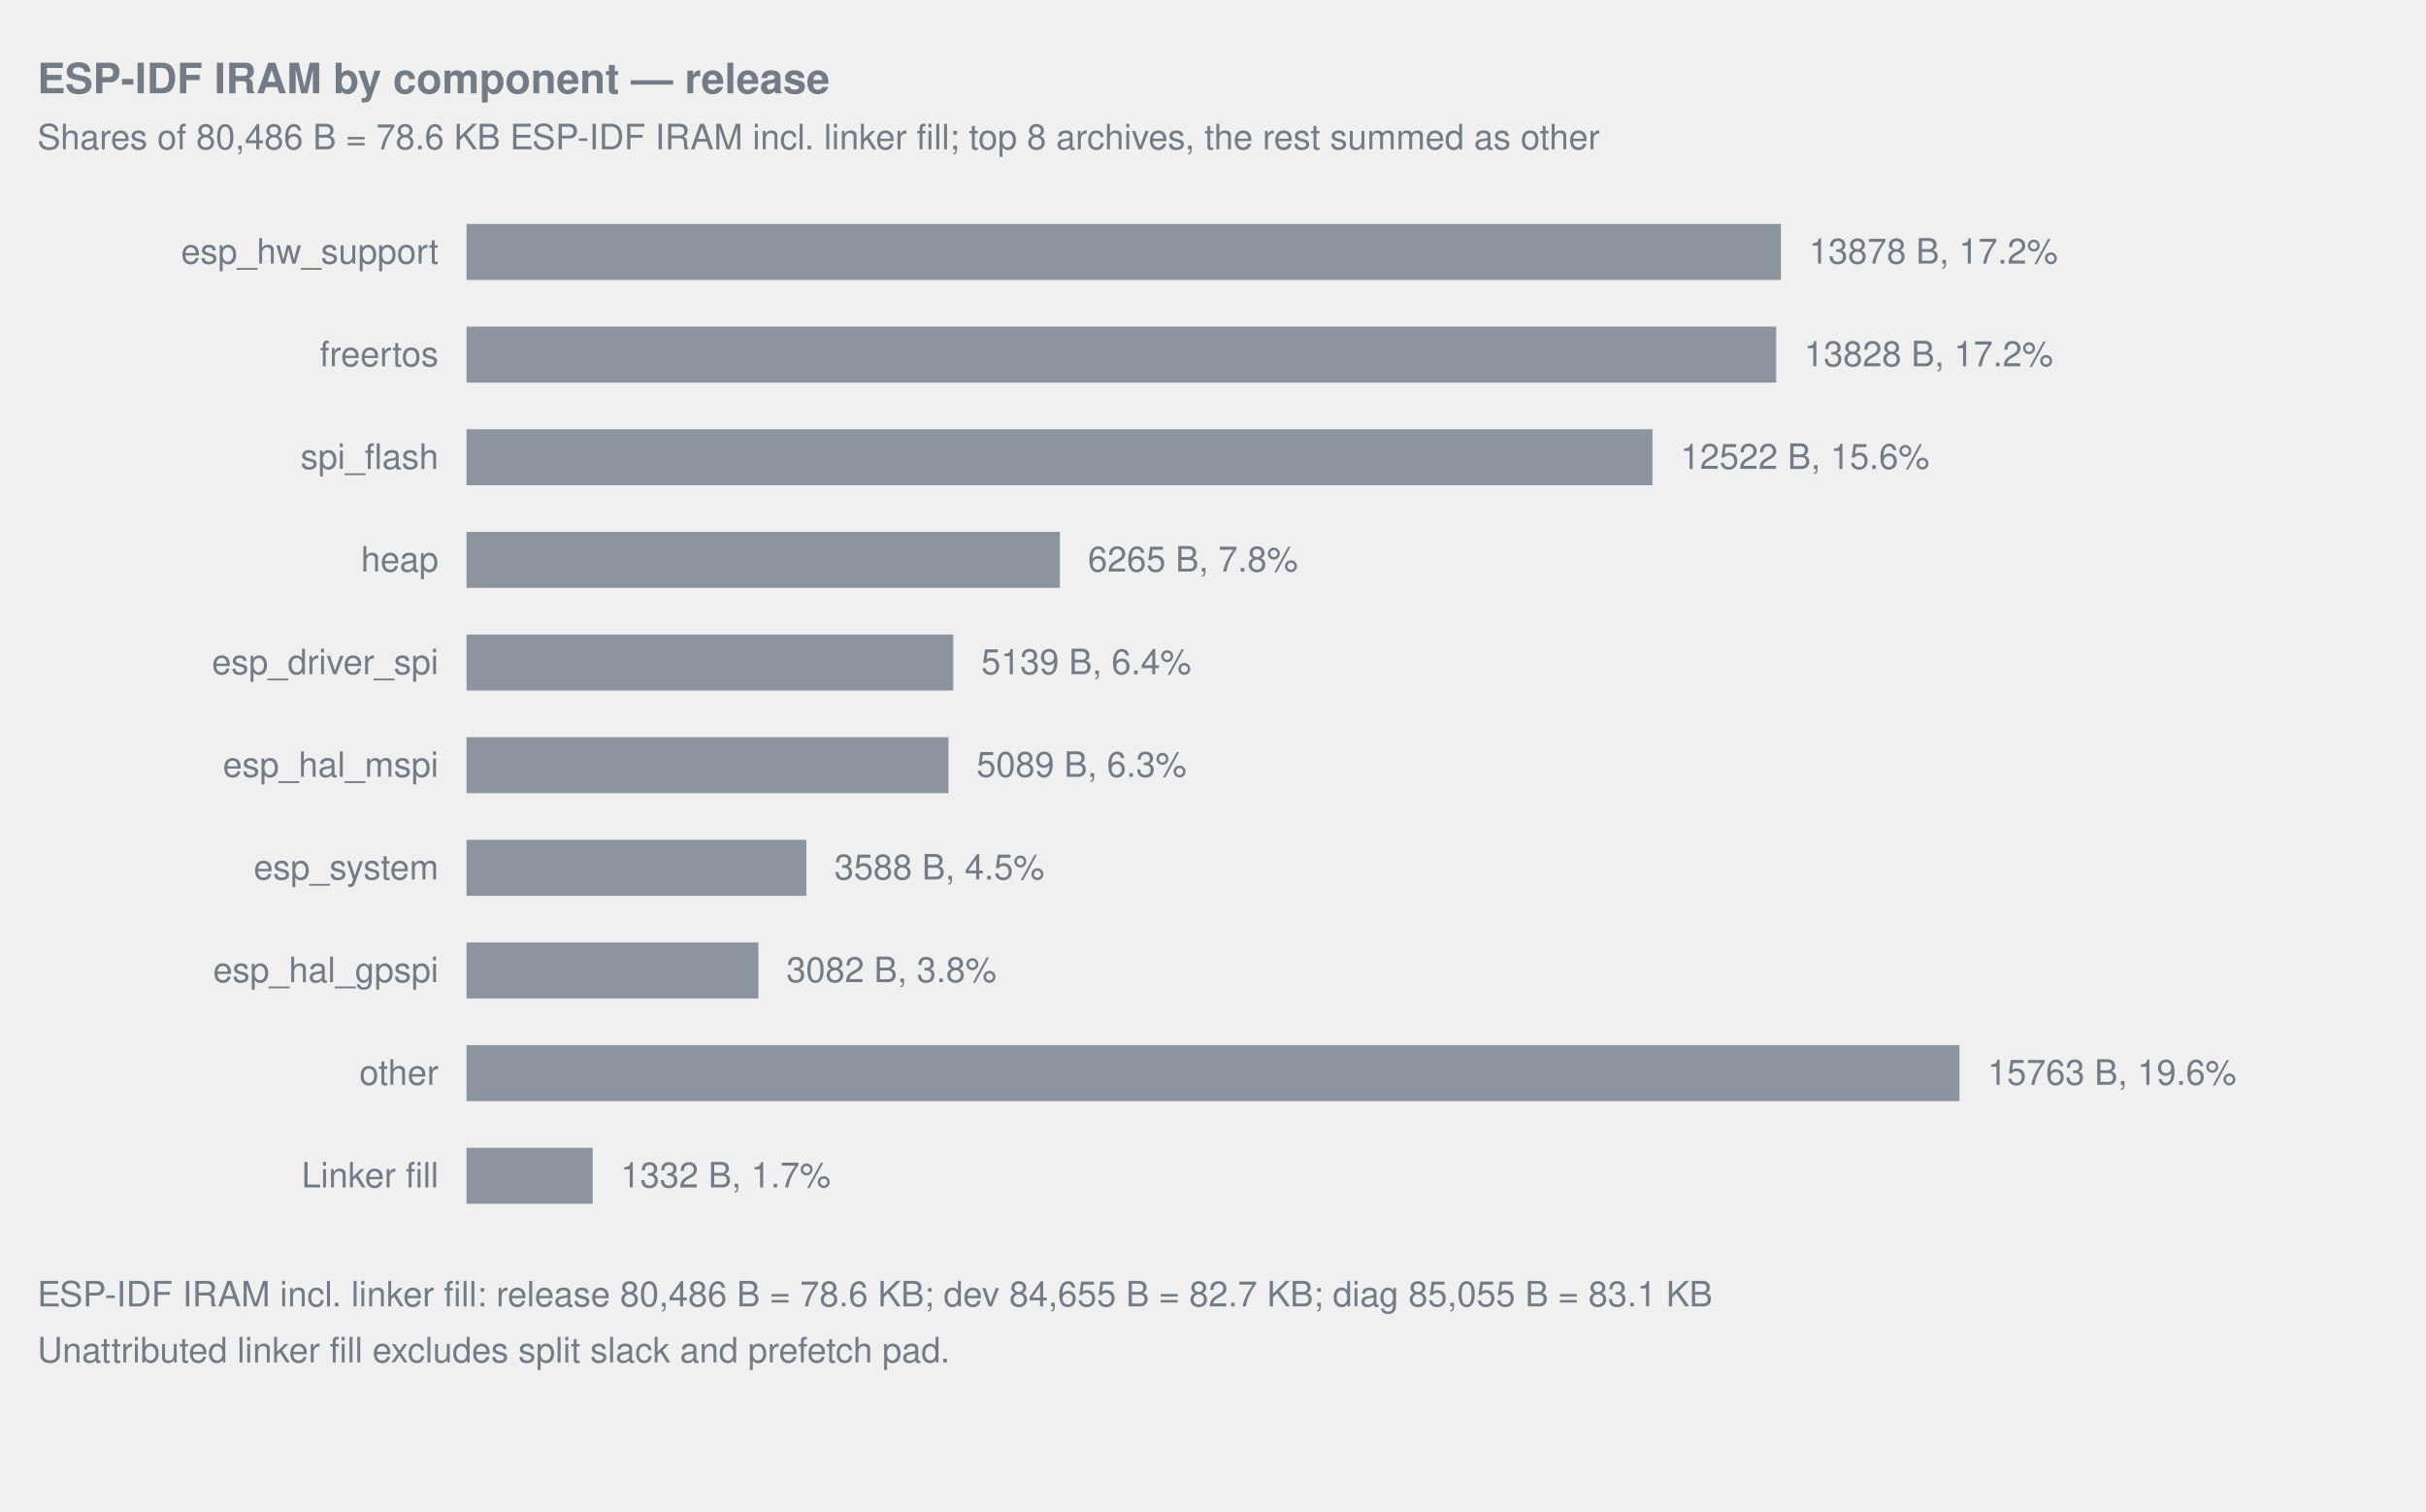
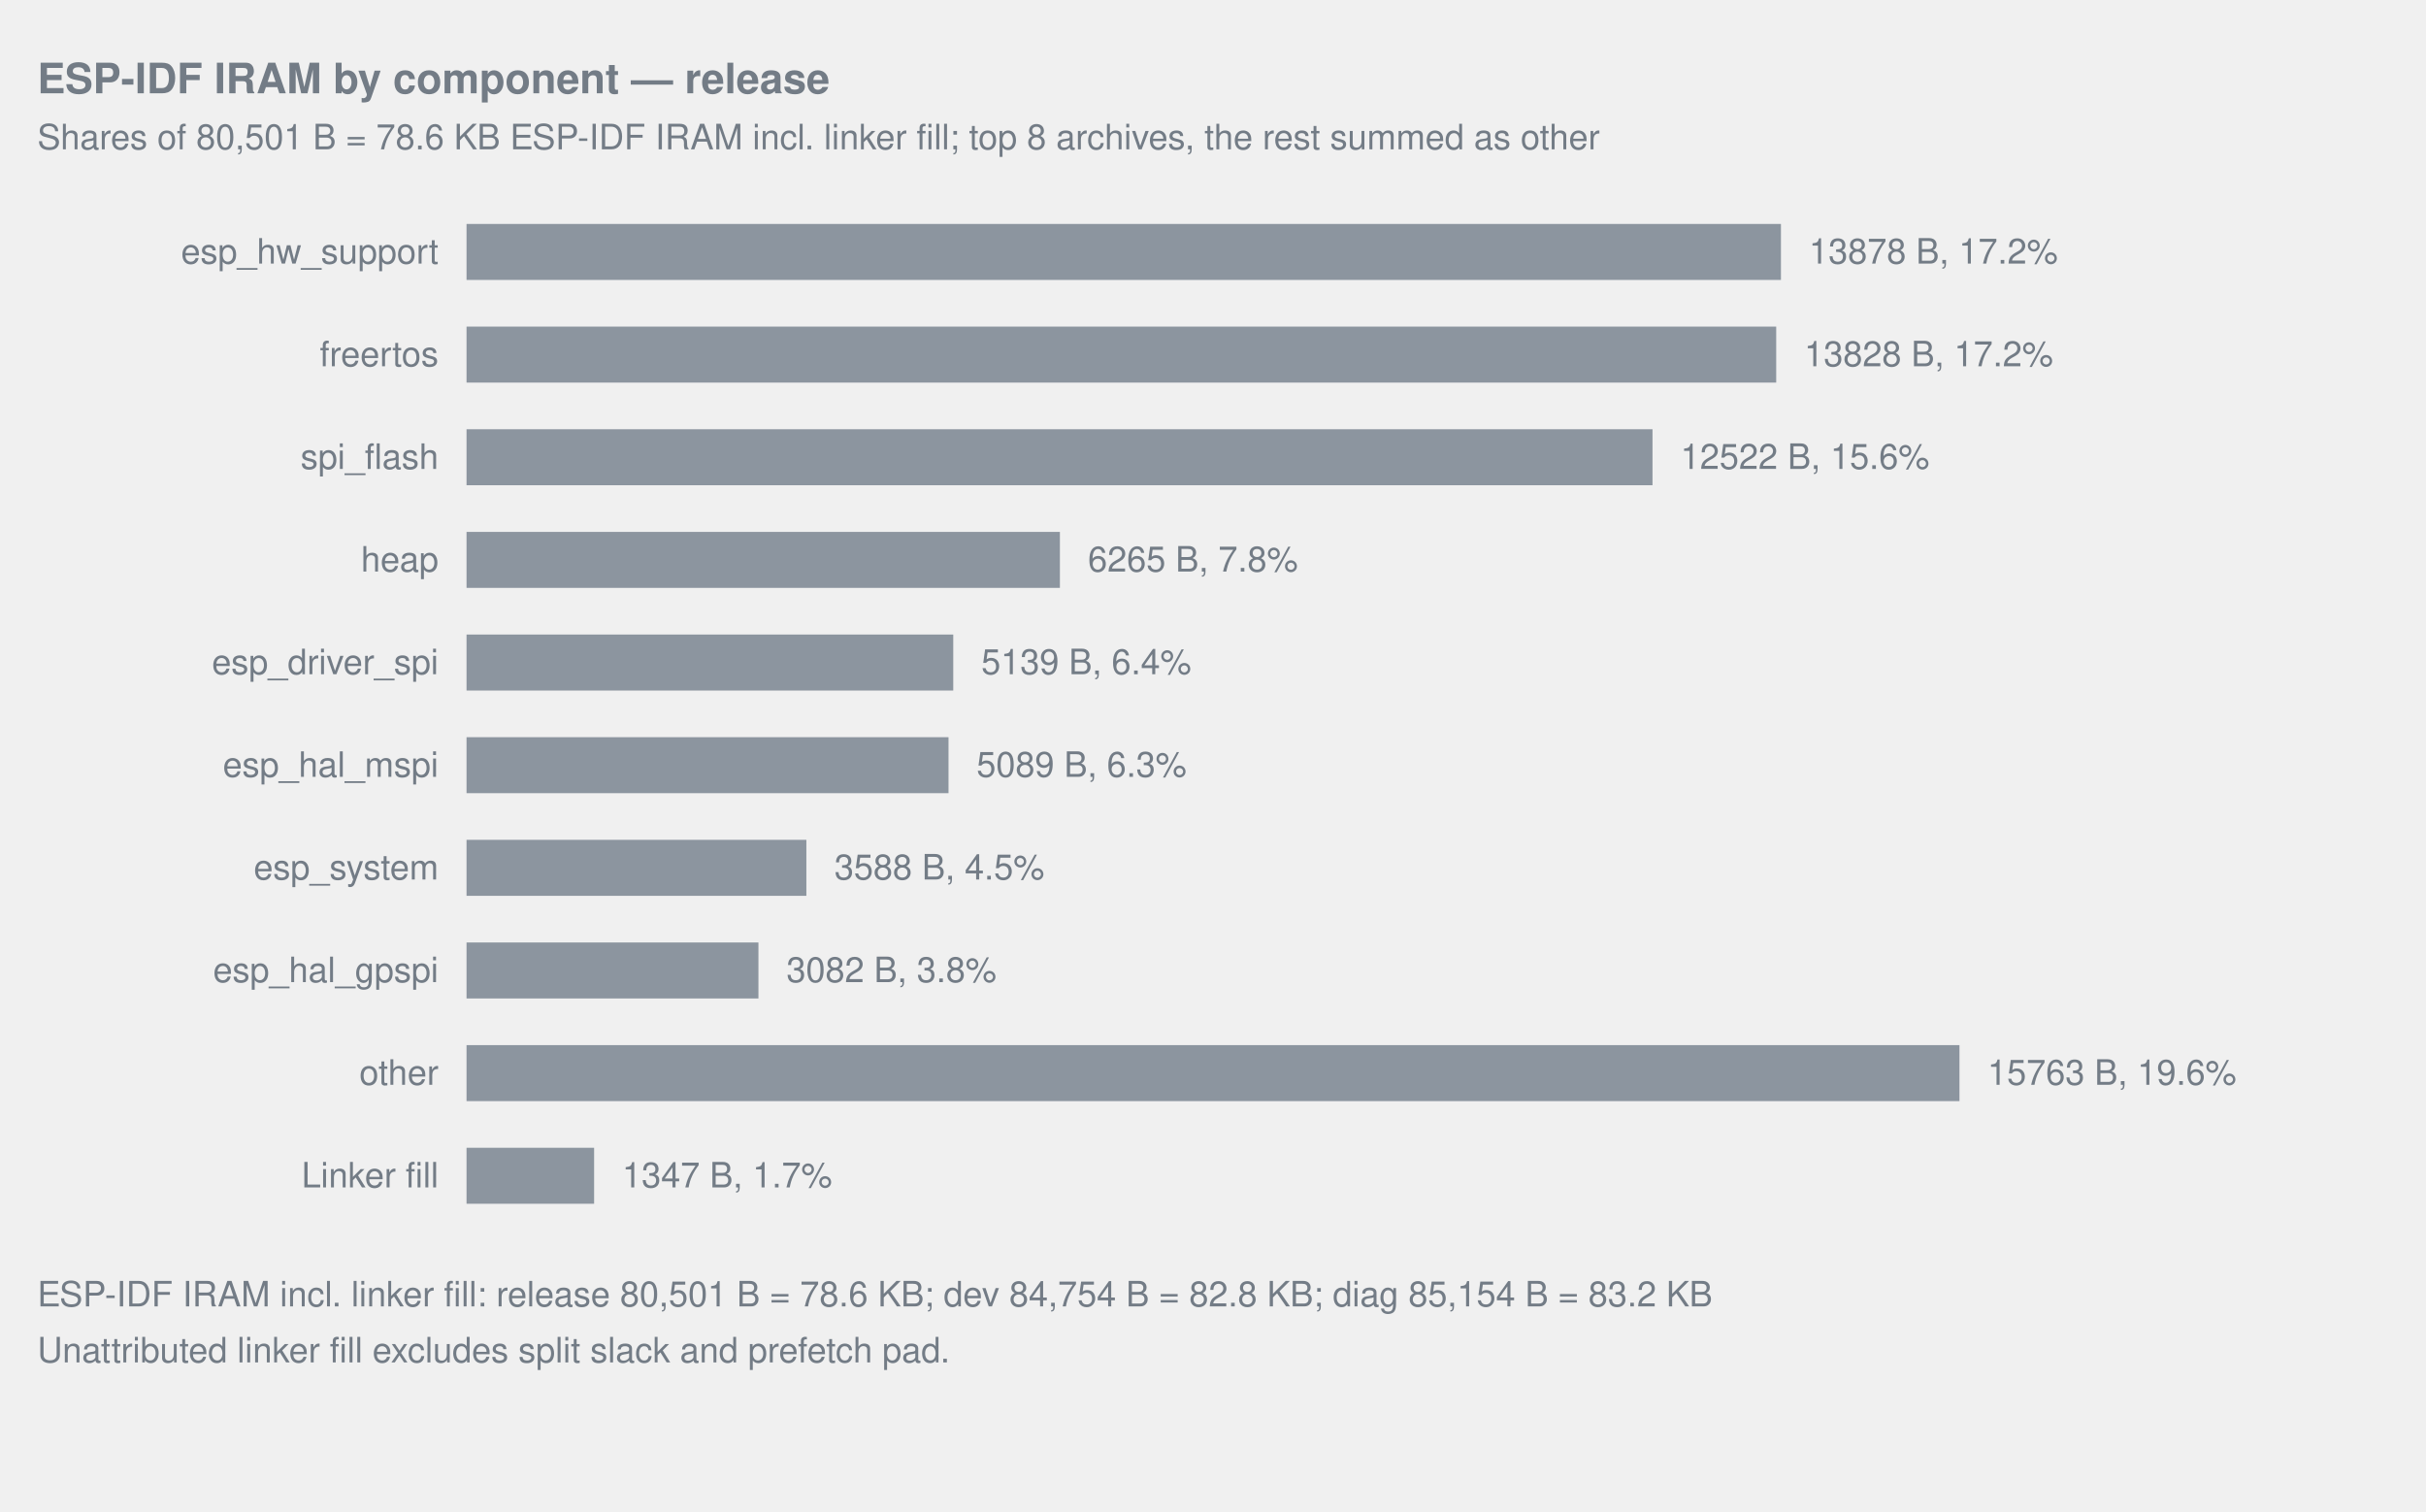
<svg xmlns="http://www.w3.org/2000/svg" width="1040" viewBox="0 0 1040 648" role="img">
  <style>text{fill:#737c86;font-family:-apple-system,Segoe UI,Helvetica,Arial,sans-serif;font-size:15px}.title{font-size:18px;font-weight:600}.note{font-size:12px}.inside{fill:#1f2328}.overlay-inside{fill:#ffffff}</style>
  <text x="16" y="40" text-anchor="start" class="title">ESP-IDF IRAM by component — release</text>
-   <text x="16" y="64" text-anchor="start">Shares of 80,486 B = 78.6 KB ESP-IDF IRAM incl. linker fill; top 8 archives, the rest summed as other</text>
+   <text x="16" y="64" text-anchor="start">Shares of 80,501 B = 78.6 KB ESP-IDF IRAM incl. linker fill; top 8 archives, the rest summed as other</text>
  <text x="188" y="113" text-anchor="end">esp_hw_support</text>
  <rect x="200.00" y="96" width="563.47" height="24" fill="#8c959f" data-label="esp_hw_support" data-bytes="13878" />
  <text x="775.47" y="113" text-anchor="start">13878 B, 17.2%</text>
  <text x="188" y="157" text-anchor="end">freertos</text>
  <rect x="200.00" y="140" width="561.44" height="24" fill="#8c959f" data-label="freertos" data-bytes="13828" />
  <text x="773.44" y="157" text-anchor="start">13828 B, 17.2%</text>
  <text x="188" y="201" text-anchor="end">spi_flash</text>
  <rect x="200.00" y="184" width="508.41" height="24" fill="#8c959f" data-label="spi_flash" data-bytes="12522" />
  <text x="720.41" y="201" text-anchor="start">12522 B, 15.6%</text>
  <text x="188" y="245" text-anchor="end">heap</text>
  <rect x="200.00" y="228" width="254.37" height="24" fill="#8c959f" data-label="heap" data-bytes="6265" />
  <text x="466.37" y="245" text-anchor="start">6265 B, 7.8%</text>
  <text x="188" y="289" text-anchor="end">esp_driver_spi</text>
  <rect x="200.00" y="272" width="208.65" height="24" fill="#8c959f" data-label="esp_driver_spi" data-bytes="5139" />
  <text x="420.65" y="289" text-anchor="start">5139 B, 6.4%</text>
  <text x="188" y="333" text-anchor="end">esp_hal_mspi</text>
  <rect x="200.00" y="316" width="206.62" height="24" fill="#8c959f" data-label="esp_hal_mspi" data-bytes="5089" />
  <text x="418.62" y="333" text-anchor="start">5089 B, 6.3%</text>
  <text x="188" y="377" text-anchor="end">esp_system</text>
  <rect x="200.00" y="360" width="145.68" height="24" fill="#8c959f" data-label="esp_system" data-bytes="3588" />
  <text x="357.68" y="377" text-anchor="start">3588 B, 4.5%</text>
  <text x="188" y="421" text-anchor="end">esp_hal_gpspi</text>
  <rect x="200.00" y="404" width="125.13" height="24" fill="#8c959f" data-label="esp_hal_gpspi" data-bytes="3082" />
  <text x="337.13" y="421" text-anchor="start">3082 B, 3.8%</text>
  <text x="188" y="465" text-anchor="end">other</text>
  <rect x="200.00" y="448" width="640.00" height="24" fill="#8c959f" data-label="other" data-bytes="15763" />
  <text x="852.00" y="465" text-anchor="start">15763 B, 19.6%</text>
  <text x="188" y="509" text-anchor="end">Linker fill</text>
-   <rect x="200.00" y="492" width="54.08" height="24" fill="#8c959f" data-label="Linker fill" data-bytes="1332" />
-   <text x="266.08" y="509" text-anchor="start">1332 B, 1.7%</text>
-   <text x="16" y="560" text-anchor="start">ESP-IDF IRAM incl. linker fill: release 80,486 B = 78.6 KB; dev 84,655 B = 82.7 KB; diag 85,055 B = 83.1 KB</text>
+   <rect x="200.00" y="492" width="54.69" height="24" fill="#8c959f" data-label="Linker fill" data-bytes="1347" />
+   <text x="266.69" y="509" text-anchor="start">1347 B, 1.7%</text>
+   <text x="16" y="560" text-anchor="start">ESP-IDF IRAM incl. linker fill: release 80,501 B = 78.6 KB; dev 84,754 B = 82.8 KB; diag 85,154 B = 83.2 KB</text>
  <text x="16" y="584" text-anchor="start">Unattributed linker fill excludes split slack and prefetch pad.</text>
</svg>
